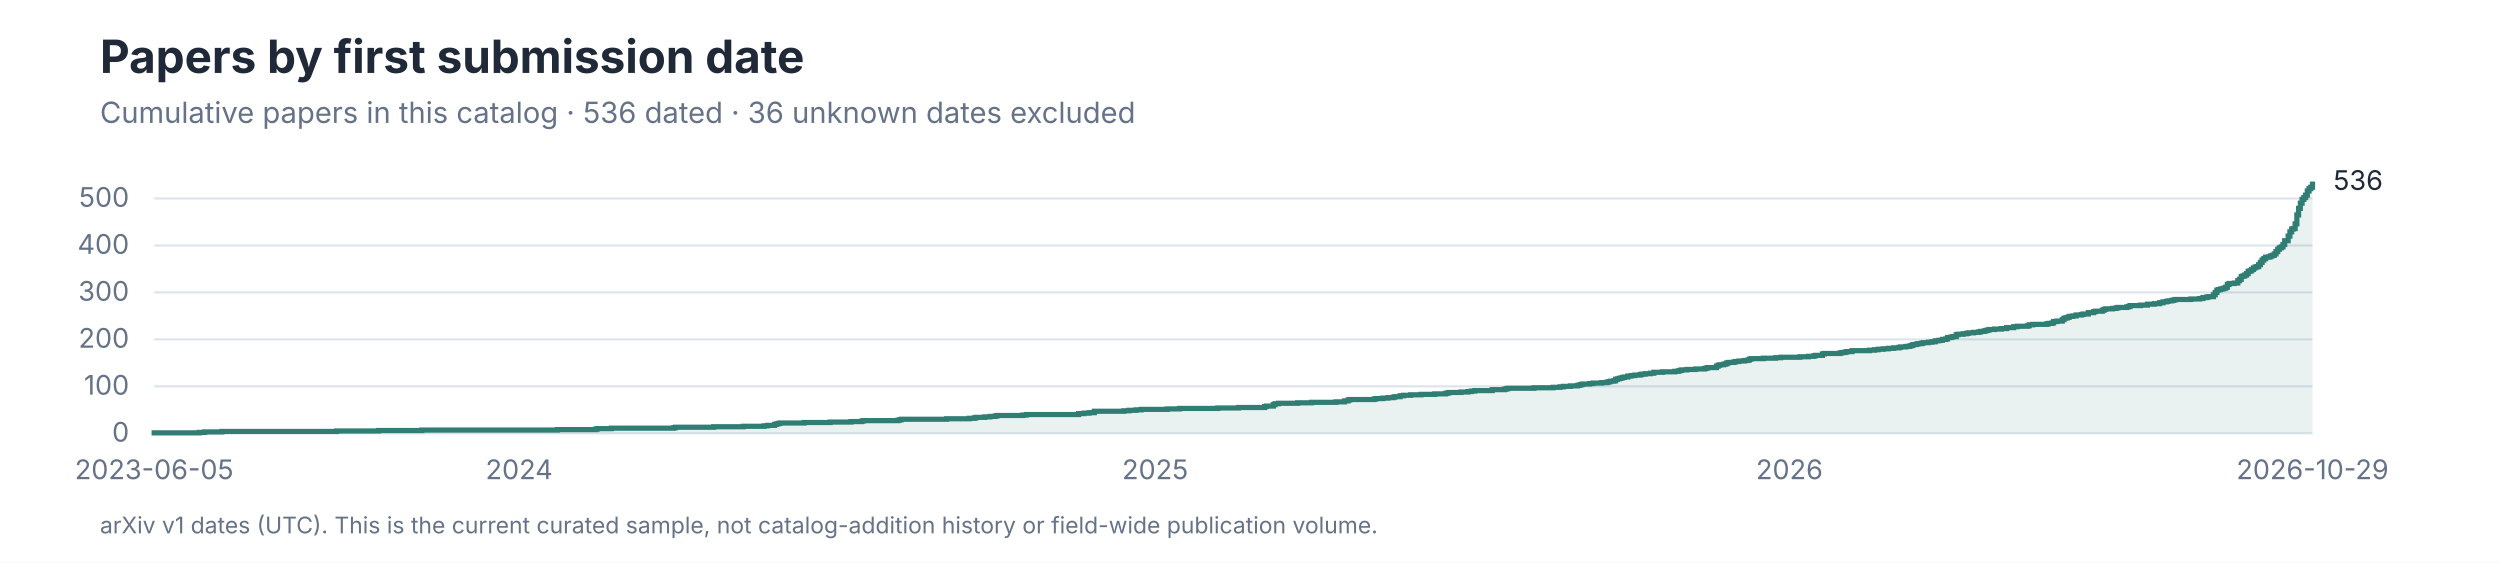
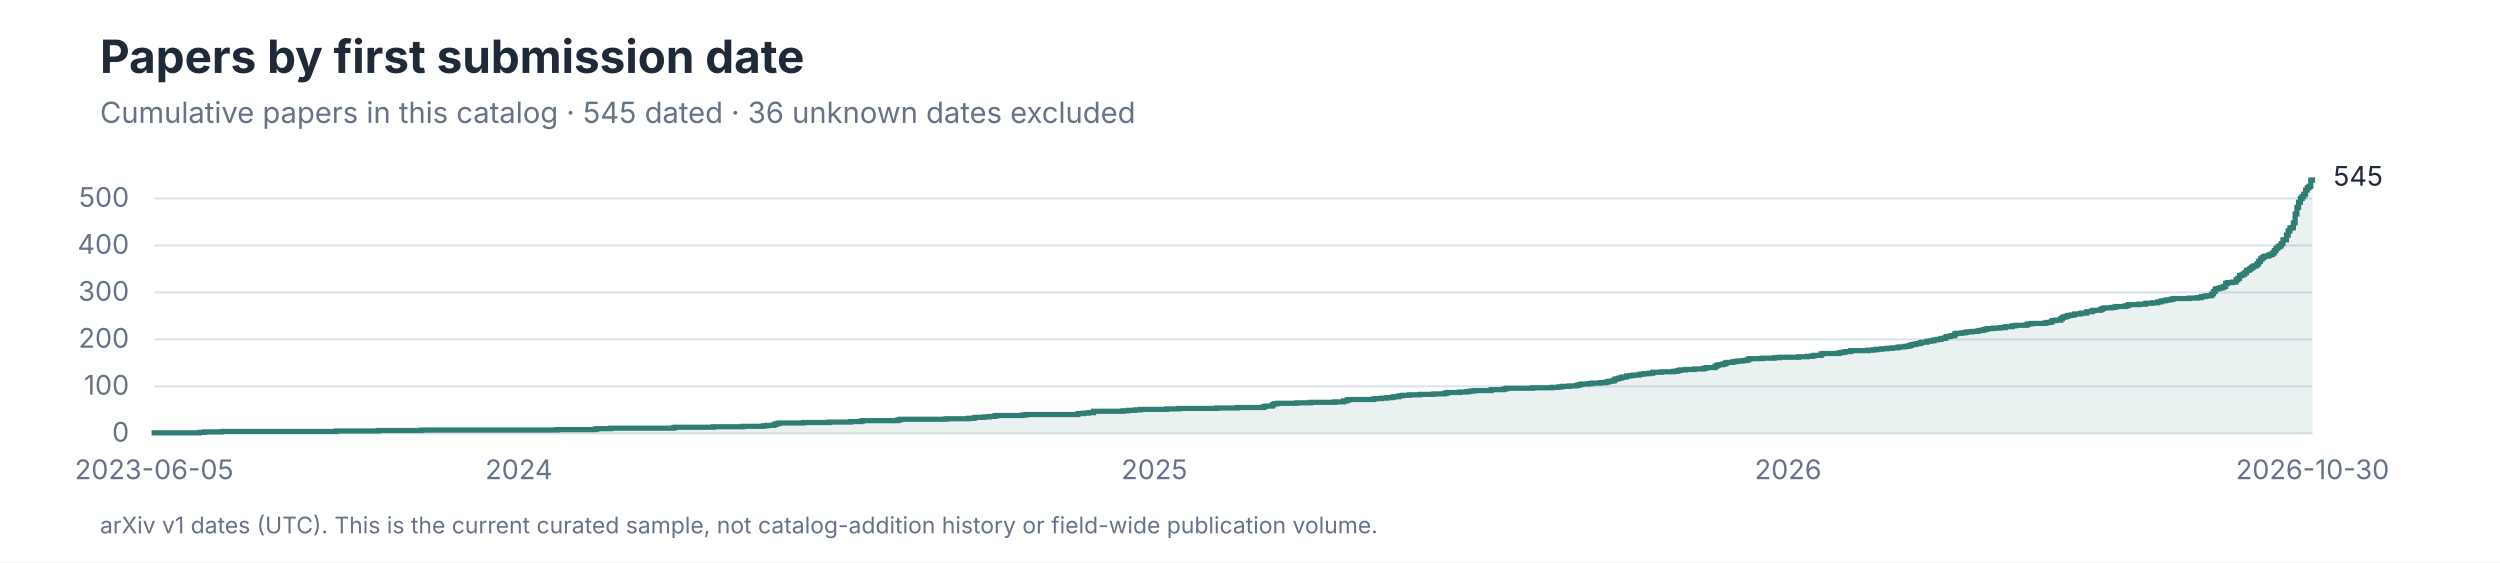
<svg xmlns="http://www.w3.org/2000/svg" role="img" aria-labelledby="title desc" viewBox="0 0 1200 270">
  <style>
text { font-family: -apple-system, BlinkMacSystemFont, 'Segoe UI', sans-serif; }
.title { font-size: 28px; font-weight: 650; fill: #202938; }
.subtitle { font-size: 14px; fill: #657287; }
.axis { font-size: 13px; fill: #657287; }
.label { font-size: 13px; fill: #202938; }
.small { font-size: 11px; fill: #657287; }
</style>
  <rect width="1200" height="270" fill="#FFFFFF" />
  <text x="48" y="35" font-size="22" font-weight="650" fill="#202938">Papers by first submission date</text>
-   <text class="subtitle" x="48" y="59">Cumulative papers in this catalog · 536 dated · 36 unknown dates excluded</text>
+   <text class="subtitle" x="48" y="59">Cumulative papers in this catalog · 545 dated · 36 unknown dates excluded</text>
  <line x1="74" y1="208.00" x2="1110" y2="208.00" stroke="#DCE3EC" />
  <text class="axis" x="62" y="212.00" text-anchor="end">0</text>
  <line x1="74" y1="185.45" x2="1110" y2="185.45" stroke="#DCE3EC" />
  <text class="axis" x="62" y="189.45" text-anchor="end">100</text>
  <line x1="74" y1="162.91" x2="1110" y2="162.91" stroke="#DCE3EC" />
  <text class="axis" x="62" y="166.91" text-anchor="end">200</text>
  <line x1="74" y1="140.36" x2="1110" y2="140.36" stroke="#DCE3EC" />
  <text class="axis" x="62" y="144.36" text-anchor="end">300</text>
  <line x1="74" y1="117.82" x2="1110" y2="117.82" stroke="#DCE3EC" />
  <text class="axis" x="62" y="121.82" text-anchor="end">400</text>
  <line x1="74" y1="95.27" x2="1110" y2="95.27" stroke="#DCE3EC" />
  <text class="axis" x="62" y="99.27" text-anchor="end">500</text>
-   <path d="M 74 208 H 74.00 V 207.77 H 95.69 V 207.55 H 98.19 V 207.32 H 106.53 V 207.10 H 161.58 V 206.87 H 181.60 V 206.65 H 202.46 V 206.42 H 267.52 V 206.20 H 285.87 V 205.97 H 286.71 V 205.75 H 293.38 V 205.52 H 323.41 V 205.29 H 324.24 V 205.07 H 342.59 V 204.84 H 356.77 V 204.62 H 366.78 V 204.39 H 368.45 V 204.17 H 371.79 V 203.72 H 372.62 V 203.49 H 373.46 V 203.27 H 374.29 V 203.04 H 385.97 V 202.81 H 398.48 V 202.59 H 408.49 V 202.36 H 413.49 V 202.14 H 414.33 V 201.91 H 431.01 V 201.69 H 431.85 V 201.46 H 432.68 V 201.24 H 454.37 V 201.01 H 465.21 V 200.79 H 467.71 V 200.56 H 468.55 V 200.33 H 472.72 V 200.11 H 475.22 V 199.88 H 477.72 V 199.66 H 478.56 V 199.43 H 491.07 V 199.21 H 492.74 V 198.98 H 517.76 V 198.53 H 520.26 V 198.31 H 522.77 V 198.08 H 525.27 V 197.40 H 539.45 V 197.18 H 541.95 V 196.95 H 545.29 V 196.73 H 547.79 V 196.50 H 560.30 V 196.28 H 566.14 V 196.05 H 584.49 V 195.83 H 594.50 V 195.60 H 607.01 V 195.15 H 607.85 V 194.92 H 611.19 V 194.25 H 612.02 V 193.80 H 613.69 V 193.57 H 622.86 V 193.35 H 629.54 V 193.12 H 641.21 V 192.89 H 645.38 V 192.44 H 647.05 V 191.99 H 647.89 V 191.77 H 659.57 V 191.54 H 660.40 V 191.32 H 663.74 V 191.09 H 666.24 V 190.87 H 668.74 V 190.64 H 669.57 V 190.41 H 672.08 V 189.96 H 673.75 V 189.74 H 677.08 V 189.51 H 682.09 V 189.29 H 688.76 V 189.06 H 693.76 V 188.84 H 694.60 V 188.61 H 695.43 V 188.39 H 701.27 V 188.16 H 704.61 V 187.93 H 706.28 V 187.71 H 707.95 V 187.48 H 716.29 V 187.03 H 722.13 V 186.81 H 722.96 V 186.58 H 723.79 V 186.36 H 736.31 V 186.13 H 745.48 V 185.91 H 748.82 V 185.68 H 750.49 V 185.45 H 753.82 V 185.23 H 757.16 V 185.00 H 757.99 V 184.78 H 758.83 V 184.55 H 759.66 V 184.33 H 763.00 V 184.10 H 764.67 V 183.88 H 768.84 V 183.65 H 771.34 V 183.43 H 772.17 V 183.20 H 773.01 V 182.97 H 774.68 V 182.75 H 775.51 V 182.07 H 776.34 V 181.85 H 777.18 V 181.62 H 778.01 V 181.40 H 778.85 V 181.17 H 779.68 V 180.95 H 781.35 V 180.49 H 783.02 V 180.27 H 784.69 V 180.04 H 787.19 V 179.82 H 788.02 V 179.59 H 789.69 V 179.37 H 792.19 V 179.14 H 793.86 V 178.69 H 798.03 V 178.47 H 803.87 V 178.24 H 805.54 V 178.01 H 806.37 V 177.79 H 807.21 V 177.56 H 809.71 V 177.34 H 813.88 V 177.11 H 818.05 V 176.89 H 818.89 V 176.66 H 819.72 V 176.44 H 823.89 V 175.76 H 824.72 V 175.31 H 825.56 V 175.08 H 827.23 V 174.86 H 828.06 V 174.63 H 828.90 V 174.18 H 829.73 V 173.96 H 832.23 V 173.73 H 833.07 V 173.51 H 834.73 V 173.28 H 837.24 V 173.05 H 838.90 V 172.83 H 839.74 V 172.38 H 840.57 V 172.15 H 846.41 V 171.93 H 852.25 V 171.70 H 854.75 V 171.48 H 863.93 V 171.25 H 868.10 V 171.03 H 870.60 V 170.80 H 871.44 V 170.57 H 874.77 V 169.90 H 875.61 V 169.67 H 883.11 V 169.45 H 883.95 V 169.22 H 885.62 V 169.00 H 886.45 V 168.77 H 888.95 V 168.32 H 897.29 V 168.09 H 899.80 V 167.87 H 901.47 V 167.64 H 903.97 V 167.42 H 906.47 V 167.19 H 908.97 V 166.97 H 911.48 V 166.74 H 912.31 V 166.52 H 914.81 V 166.29 H 916.48 V 166.07 H 917.31 V 165.84 H 918.15 V 165.39 H 919.82 V 165.16 H 920.65 V 164.94 H 922.32 V 164.71 H 923.15 V 164.49 H 925.66 V 164.26 H 927.32 V 164.04 H 928.99 V 163.59 H 930.66 V 163.36 H 932.33 V 162.91 H 934.00 V 162.68 H 934.83 V 162.01 H 936.50 V 161.78 H 937.33 V 161.56 H 939.00 V 160.65 H 939.84 V 160.43 H 942.34 V 160.20 H 944.01 V 159.98 H 944.84 V 159.75 H 947.34 V 159.53 H 949.85 V 159.30 H 950.68 V 159.08 H 952.35 V 158.85 H 953.18 V 158.63 H 954.02 V 158.40 H 954.85 V 158.17 H 957.35 V 157.95 H 960.69 V 157.72 H 963.19 V 157.27 H 966.53 V 156.82 H 968.20 V 156.60 H 973.20 V 156.37 H 974.04 V 155.92 H 975.70 V 155.69 H 982.38 V 155.47 H 983.21 V 155.24 H 984.88 V 155.02 H 985.71 V 154.34 H 987.38 V 154.12 H 989.88 V 153.44 H 990.72 V 152.76 H 991.55 V 152.54 H 992.39 V 152.31 H 993.22 V 151.86 H 994.89 V 151.64 H 996.56 V 151.19 H 999.06 V 150.96 H 999.89 V 150.73 H 1002.40 V 150.06 H 1004.90 V 149.61 H 1005.73 V 149.38 H 1009.07 V 148.93 H 1009.90 V 148.48 H 1010.74 V 148.25 H 1014.07 V 148.03 H 1015.74 V 147.80 H 1016.58 V 147.58 H 1020.75 V 147.35 H 1021.58 V 147.13 H 1022.42 V 146.68 H 1027.42 V 146.45 H 1030.76 V 146.00 H 1034.09 V 145.77 H 1036.60 V 145.32 H 1038.26 V 144.87 H 1039.93 V 144.65 H 1040.77 V 144.42 H 1042.43 V 144.20 H 1043.27 V 143.97 H 1044.10 V 143.75 H 1051.61 V 143.52 H 1055.78 V 143.29 H 1057.45 V 142.84 H 1059.12 V 142.62 H 1059.95 V 142.39 H 1062.45 V 141.49 H 1063.29 V 140.36 H 1064.12 V 139.24 H 1064.96 V 139.01 H 1065.79 V 138.79 H 1066.62 V 138.56 H 1067.46 V 138.33 H 1068.29 V 137.88 H 1069.13 V 136.53 H 1069.96 V 136.08 H 1072.46 V 135.85 H 1074.13 V 134.73 H 1074.97 V 134.05 H 1075.80 V 132.70 H 1076.63 V 132.47 H 1077.47 V 132.02 H 1078.30 V 131.35 H 1079.14 V 130.22 H 1079.97 V 129.99 H 1080.81 V 129.32 H 1081.64 V 128.64 H 1082.47 V 128.19 H 1083.31 V 127.96 H 1084.14 V 127.06 H 1084.98 V 125.93 H 1085.81 V 124.81 H 1086.64 V 124.13 H 1087.48 V 123.45 H 1089.15 V 123.23 H 1089.98 V 122.78 H 1090.81 V 122.55 H 1091.65 V 121.88 H 1092.48 V 120.75 H 1093.32 V 119.62 H 1094.15 V 118.95 H 1094.99 V 118.49 H 1095.82 V 117.37 H 1096.65 V 115.56 H 1098.32 V 113.31 H 1099.16 V 111.28 H 1099.99 V 109.93 H 1100.82 V 109.70 H 1101.66 V 107.45 H 1102.49 V 103.16 H 1103.33 V 100.01 H 1104.16 V 97.53 H 1105.00 V 95.72 H 1105.83 V 94.82 H 1106.66 V 93.69 H 1107.50 V 91.67 H 1108.33 V 90.54 H 1109.17 V 89.86 H 1110.00 V 87.16 L 1110 208 Z" fill="#2F7D73" fill-opacity="0.10" />
-   <path d="M 74 208 H 74.00 V 207.77 H 95.69 V 207.55 H 98.19 V 207.32 H 106.53 V 207.10 H 161.58 V 206.87 H 181.60 V 206.65 H 202.46 V 206.42 H 267.52 V 206.20 H 285.87 V 205.97 H 286.71 V 205.75 H 293.38 V 205.52 H 323.41 V 205.29 H 324.24 V 205.07 H 342.59 V 204.84 H 356.77 V 204.62 H 366.78 V 204.39 H 368.45 V 204.17 H 371.79 V 203.72 H 372.62 V 203.49 H 373.46 V 203.27 H 374.29 V 203.04 H 385.97 V 202.81 H 398.48 V 202.59 H 408.49 V 202.36 H 413.49 V 202.14 H 414.33 V 201.91 H 431.01 V 201.69 H 431.85 V 201.46 H 432.68 V 201.24 H 454.37 V 201.01 H 465.21 V 200.79 H 467.71 V 200.56 H 468.55 V 200.33 H 472.72 V 200.11 H 475.22 V 199.88 H 477.72 V 199.66 H 478.56 V 199.43 H 491.07 V 199.21 H 492.74 V 198.98 H 517.76 V 198.53 H 520.26 V 198.31 H 522.77 V 198.08 H 525.27 V 197.40 H 539.45 V 197.18 H 541.95 V 196.95 H 545.29 V 196.73 H 547.79 V 196.50 H 560.30 V 196.28 H 566.14 V 196.05 H 584.49 V 195.83 H 594.50 V 195.60 H 607.01 V 195.15 H 607.85 V 194.92 H 611.19 V 194.25 H 612.02 V 193.80 H 613.69 V 193.57 H 622.86 V 193.35 H 629.54 V 193.12 H 641.21 V 192.89 H 645.38 V 192.44 H 647.05 V 191.99 H 647.89 V 191.77 H 659.57 V 191.54 H 660.40 V 191.32 H 663.74 V 191.09 H 666.24 V 190.87 H 668.74 V 190.64 H 669.57 V 190.41 H 672.08 V 189.96 H 673.75 V 189.74 H 677.08 V 189.51 H 682.09 V 189.29 H 688.76 V 189.06 H 693.76 V 188.84 H 694.60 V 188.61 H 695.43 V 188.39 H 701.27 V 188.16 H 704.61 V 187.93 H 706.28 V 187.71 H 707.95 V 187.48 H 716.29 V 187.03 H 722.13 V 186.81 H 722.96 V 186.58 H 723.79 V 186.36 H 736.31 V 186.13 H 745.48 V 185.91 H 748.82 V 185.68 H 750.49 V 185.45 H 753.82 V 185.23 H 757.16 V 185.00 H 757.99 V 184.78 H 758.83 V 184.55 H 759.66 V 184.33 H 763.00 V 184.10 H 764.67 V 183.88 H 768.84 V 183.65 H 771.34 V 183.43 H 772.17 V 183.20 H 773.01 V 182.97 H 774.68 V 182.75 H 775.51 V 182.07 H 776.34 V 181.85 H 777.18 V 181.62 H 778.01 V 181.40 H 778.85 V 181.17 H 779.68 V 180.95 H 781.35 V 180.49 H 783.02 V 180.27 H 784.69 V 180.04 H 787.19 V 179.82 H 788.02 V 179.59 H 789.69 V 179.37 H 792.19 V 179.14 H 793.86 V 178.69 H 798.03 V 178.47 H 803.87 V 178.24 H 805.54 V 178.01 H 806.37 V 177.79 H 807.21 V 177.56 H 809.71 V 177.34 H 813.88 V 177.11 H 818.05 V 176.89 H 818.89 V 176.66 H 819.72 V 176.44 H 823.89 V 175.76 H 824.72 V 175.31 H 825.56 V 175.08 H 827.23 V 174.86 H 828.06 V 174.63 H 828.90 V 174.18 H 829.73 V 173.96 H 832.23 V 173.73 H 833.07 V 173.51 H 834.73 V 173.28 H 837.24 V 173.05 H 838.90 V 172.83 H 839.74 V 172.38 H 840.57 V 172.15 H 846.41 V 171.93 H 852.25 V 171.70 H 854.75 V 171.48 H 863.93 V 171.25 H 868.10 V 171.03 H 870.60 V 170.80 H 871.44 V 170.57 H 874.77 V 169.90 H 875.61 V 169.67 H 883.11 V 169.45 H 883.95 V 169.22 H 885.62 V 169.00 H 886.45 V 168.77 H 888.95 V 168.32 H 897.29 V 168.09 H 899.80 V 167.87 H 901.47 V 167.64 H 903.97 V 167.42 H 906.47 V 167.19 H 908.97 V 166.97 H 911.48 V 166.74 H 912.31 V 166.52 H 914.81 V 166.29 H 916.48 V 166.07 H 917.31 V 165.84 H 918.15 V 165.39 H 919.82 V 165.16 H 920.65 V 164.94 H 922.32 V 164.71 H 923.15 V 164.49 H 925.66 V 164.26 H 927.32 V 164.04 H 928.99 V 163.59 H 930.66 V 163.36 H 932.33 V 162.91 H 934.00 V 162.68 H 934.83 V 162.01 H 936.50 V 161.78 H 937.33 V 161.56 H 939.00 V 160.65 H 939.84 V 160.43 H 942.34 V 160.20 H 944.01 V 159.98 H 944.84 V 159.75 H 947.34 V 159.53 H 949.85 V 159.30 H 950.68 V 159.08 H 952.35 V 158.85 H 953.18 V 158.63 H 954.02 V 158.40 H 954.85 V 158.17 H 957.35 V 157.95 H 960.69 V 157.72 H 963.19 V 157.27 H 966.53 V 156.82 H 968.20 V 156.60 H 973.20 V 156.37 H 974.04 V 155.92 H 975.70 V 155.69 H 982.38 V 155.47 H 983.21 V 155.24 H 984.88 V 155.02 H 985.71 V 154.34 H 987.38 V 154.12 H 989.88 V 153.44 H 990.72 V 152.76 H 991.55 V 152.54 H 992.39 V 152.31 H 993.22 V 151.86 H 994.89 V 151.64 H 996.56 V 151.19 H 999.06 V 150.96 H 999.89 V 150.73 H 1002.40 V 150.06 H 1004.90 V 149.61 H 1005.73 V 149.38 H 1009.07 V 148.93 H 1009.90 V 148.48 H 1010.74 V 148.25 H 1014.07 V 148.03 H 1015.74 V 147.80 H 1016.58 V 147.58 H 1020.75 V 147.35 H 1021.58 V 147.13 H 1022.42 V 146.68 H 1027.42 V 146.45 H 1030.76 V 146.00 H 1034.09 V 145.77 H 1036.60 V 145.32 H 1038.26 V 144.87 H 1039.93 V 144.65 H 1040.77 V 144.42 H 1042.43 V 144.20 H 1043.27 V 143.97 H 1044.10 V 143.75 H 1051.61 V 143.52 H 1055.78 V 143.29 H 1057.45 V 142.84 H 1059.12 V 142.62 H 1059.95 V 142.39 H 1062.45 V 141.49 H 1063.29 V 140.36 H 1064.12 V 139.24 H 1064.96 V 139.01 H 1065.79 V 138.79 H 1066.62 V 138.56 H 1067.46 V 138.33 H 1068.29 V 137.88 H 1069.13 V 136.53 H 1069.96 V 136.08 H 1072.46 V 135.85 H 1074.13 V 134.73 H 1074.97 V 134.05 H 1075.80 V 132.70 H 1076.63 V 132.47 H 1077.47 V 132.02 H 1078.30 V 131.35 H 1079.14 V 130.22 H 1079.97 V 129.99 H 1080.81 V 129.32 H 1081.64 V 128.64 H 1082.47 V 128.19 H 1083.31 V 127.96 H 1084.14 V 127.06 H 1084.98 V 125.93 H 1085.81 V 124.81 H 1086.64 V 124.13 H 1087.48 V 123.45 H 1089.15 V 123.23 H 1089.98 V 122.78 H 1090.81 V 122.55 H 1091.65 V 121.88 H 1092.48 V 120.75 H 1093.32 V 119.62 H 1094.15 V 118.95 H 1094.99 V 118.49 H 1095.82 V 117.37 H 1096.65 V 115.56 H 1098.32 V 113.31 H 1099.16 V 111.28 H 1099.99 V 109.93 H 1100.82 V 109.70 H 1101.66 V 107.45 H 1102.49 V 103.16 H 1103.33 V 100.01 H 1104.16 V 97.53 H 1105.00 V 95.72 H 1105.83 V 94.82 H 1106.66 V 93.69 H 1107.50 V 91.67 H 1108.33 V 90.54 H 1109.17 V 89.86 H 1110.00 V 87.16" fill="none" stroke="#2F7D73" stroke-width="2.5" />
-   <text class="label" x="1120" y="91.16">536</text>
+   <path d="M 74 208 H 74.00 V 207.77 H 95.67 V 207.55 H 98.17 V 207.32 H 106.51 V 207.10 H 161.51 V 206.87 H 181.52 V 206.65 H 202.35 V 206.42 H 267.36 V 206.20 H 285.70 V 205.97 H 286.53 V 205.75 H 293.20 V 205.52 H 323.21 V 205.29 H 324.04 V 205.07 H 342.38 V 204.84 H 356.55 V 204.62 H 366.55 V 204.39 H 368.21 V 204.17 H 371.55 V 203.72 H 372.38 V 203.49 H 373.21 V 203.27 H 374.05 V 203.04 H 385.72 V 202.81 H 398.22 V 202.59 H 408.22 V 202.36 H 413.22 V 202.14 H 414.05 V 201.91 H 430.72 V 201.69 H 431.56 V 201.46 H 432.39 V 201.24 H 454.06 V 201.01 H 464.90 V 200.79 H 467.40 V 200.56 H 468.23 V 200.33 H 472.40 V 200.11 H 474.90 V 199.88 H 477.40 V 199.66 H 478.23 V 199.43 H 490.73 V 199.21 H 492.40 V 198.98 H 517.40 V 198.53 H 519.91 V 198.31 H 522.41 V 198.08 H 524.91 V 197.40 H 539.07 V 197.18 H 541.58 V 196.95 H 544.91 V 196.73 H 547.41 V 196.50 H 559.91 V 196.28 H 565.75 V 196.05 H 584.08 V 195.83 H 594.08 V 195.60 H 606.59 V 195.15 H 607.42 V 194.92 H 610.75 V 194.25 H 611.59 V 193.80 H 613.25 V 193.57 H 622.42 V 193.35 H 629.09 V 193.12 H 640.76 V 192.89 H 644.93 V 192.44 H 646.59 V 191.99 H 647.43 V 191.77 H 659.09 V 191.54 H 659.93 V 191.32 H 663.26 V 191.09 H 665.76 V 190.87 H 668.26 V 190.64 H 669.10 V 190.41 H 671.60 V 189.96 H 673.26 V 189.74 H 676.60 V 189.51 H 681.60 V 189.29 H 688.27 V 189.06 H 693.27 V 188.84 H 694.10 V 188.61 H 694.93 V 188.39 H 700.77 V 188.16 H 704.10 V 187.93 H 705.77 V 187.71 H 707.44 V 187.48 H 715.77 V 187.03 H 721.60 V 186.81 H 722.44 V 186.58 H 723.27 V 186.36 H 735.77 V 186.13 H 744.94 V 185.91 H 748.28 V 185.68 H 749.94 V 185.45 H 753.28 V 185.23 H 756.61 V 185.00 H 757.44 V 184.78 H 758.28 V 184.55 H 759.11 V 184.33 H 762.44 V 184.10 H 764.11 V 183.88 H 768.28 V 183.65 H 770.78 V 183.43 H 771.61 V 183.20 H 772.45 V 182.97 H 774.11 V 182.75 H 774.95 V 182.07 H 775.78 V 181.85 H 776.61 V 181.62 H 777.45 V 181.40 H 778.28 V 181.17 H 779.11 V 180.95 H 780.78 V 180.49 H 782.45 V 180.27 H 784.11 V 180.04 H 786.61 V 179.82 H 787.45 V 179.59 H 789.12 V 179.37 H 791.62 V 179.14 H 793.28 V 178.69 H 797.45 V 178.47 H 803.28 V 178.24 H 804.95 V 178.01 H 805.78 V 177.79 H 806.62 V 177.56 H 809.12 V 177.34 H 813.29 V 177.11 H 817.45 V 176.89 H 818.29 V 176.66 H 819.12 V 176.44 H 823.29 V 175.76 H 824.12 V 175.31 H 824.95 V 175.08 H 826.62 V 174.86 H 827.45 V 174.63 H 828.29 V 174.18 H 829.12 V 173.96 H 831.62 V 173.73 H 832.46 V 173.51 H 834.12 V 173.28 H 836.62 V 173.05 H 838.29 V 172.83 H 839.12 V 172.38 H 839.96 V 172.15 H 845.79 V 171.93 H 851.63 V 171.70 H 854.13 V 171.48 H 863.29 V 171.25 H 867.46 V 171.03 H 869.96 V 170.80 H 870.79 V 170.57 H 874.13 V 169.90 H 874.96 V 169.67 H 882.46 V 169.45 H 883.30 V 169.22 H 884.96 V 169.00 H 885.80 V 168.77 H 888.30 V 168.32 H 896.63 V 168.09 H 899.13 V 167.87 H 900.80 V 167.64 H 903.30 V 167.42 H 905.80 V 167.19 H 908.30 V 166.97 H 910.80 V 166.74 H 911.63 V 166.52 H 914.14 V 166.29 H 915.80 V 166.07 H 916.64 V 165.84 H 917.47 V 165.39 H 919.14 V 165.16 H 919.97 V 164.94 H 921.64 V 164.49 H 922.47 V 164.26 H 924.97 V 163.81 H 926.64 V 163.59 H 928.30 V 163.13 H 929.97 V 162.91 H 931.64 V 162.46 H 933.30 V 162.23 H 934.14 V 161.56 H 935.81 V 161.33 H 936.64 V 161.11 H 938.31 V 160.20 H 939.14 V 159.98 H 941.64 V 159.75 H 943.31 V 159.53 H 944.14 V 159.30 H 946.64 V 159.08 H 949.14 V 158.85 H 949.97 V 158.63 H 951.64 V 158.40 H 952.47 V 158.17 H 953.31 V 157.95 H 954.14 V 157.72 H 956.64 V 157.50 H 959.98 V 157.27 H 962.48 V 156.82 H 965.81 V 156.37 H 967.48 V 156.15 H 972.48 V 155.92 H 973.31 V 155.47 H 974.98 V 155.24 H 981.65 V 155.02 H 982.48 V 154.79 H 984.15 V 154.57 H 984.98 V 153.89 H 986.65 V 153.67 H 989.15 V 152.99 H 989.98 V 152.31 H 990.81 V 152.09 H 991.65 V 151.86 H 992.48 V 151.41 H 994.15 V 151.19 H 995.81 V 150.73 H 998.32 V 150.51 H 999.15 V 150.28 H 1001.65 V 149.61 H 1004.15 V 149.16 H 1004.98 V 148.93 H 1008.32 V 148.48 H 1009.15 V 148.03 H 1009.98 V 147.80 H 1013.32 V 147.58 H 1014.98 V 147.35 H 1015.82 V 147.13 H 1019.99 V 146.90 H 1020.82 V 146.68 H 1021.65 V 146.23 H 1026.65 V 146.00 H 1029.99 V 145.55 H 1033.32 V 145.32 H 1035.82 V 144.87 H 1037.49 V 144.42 H 1039.16 V 144.20 H 1039.99 V 143.97 H 1041.66 V 143.75 H 1042.49 V 143.52 H 1043.32 V 143.29 H 1050.82 V 143.07 H 1054.99 V 142.84 H 1056.66 V 142.39 H 1058.33 V 142.17 H 1059.16 V 141.94 H 1061.66 V 141.04 H 1062.49 V 139.91 H 1063.33 V 138.79 H 1064.16 V 138.56 H 1064.99 V 138.33 H 1065.83 V 138.11 H 1066.66 V 137.88 H 1067.49 V 137.43 H 1068.33 V 136.08 H 1069.16 V 135.63 H 1071.66 V 135.40 H 1073.33 V 134.28 H 1074.16 V 133.60 H 1074.99 V 132.25 H 1075.83 V 132.02 H 1076.66 V 131.57 H 1077.49 V 130.89 H 1078.33 V 129.77 H 1079.16 V 129.54 H 1080.00 V 128.87 H 1080.83 V 128.19 H 1081.66 V 127.74 H 1082.50 V 127.51 H 1083.33 V 126.61 H 1084.16 V 125.48 H 1085.00 V 124.36 H 1085.83 V 123.68 H 1086.66 V 123.00 H 1088.33 V 122.78 H 1089.16 V 122.33 H 1090.00 V 122.10 H 1090.83 V 121.43 H 1091.66 V 120.30 H 1092.50 V 119.17 H 1093.33 V 118.49 H 1094.16 V 118.04 H 1095.00 V 116.92 H 1095.83 V 115.11 H 1097.50 V 112.86 H 1098.33 V 110.83 H 1099.16 V 109.48 H 1100.00 V 109.25 H 1100.83 V 107.00 H 1101.67 V 102.71 H 1102.50 V 99.56 H 1103.33 V 97.08 H 1104.17 V 95.27 H 1105.00 V 94.37 H 1105.83 V 93.24 H 1106.67 V 91.21 H 1107.50 V 90.09 H 1108.33 V 89.41 H 1109.17 V 86.48 H 1110.00 V 85.13 L 1110 208 Z" fill="#2F7D73" fill-opacity="0.10" />
+   <path d="M 74 208 H 74.00 V 207.77 H 95.67 V 207.55 H 98.17 V 207.32 H 106.51 V 207.10 H 161.51 V 206.87 H 181.52 V 206.65 H 202.35 V 206.42 H 267.36 V 206.20 H 285.70 V 205.97 H 286.53 V 205.75 H 293.20 V 205.52 H 323.21 V 205.29 H 324.04 V 205.07 H 342.38 V 204.84 H 356.55 V 204.62 H 366.55 V 204.39 H 368.21 V 204.17 H 371.55 V 203.72 H 372.38 V 203.49 H 373.21 V 203.27 H 374.05 V 203.04 H 385.72 V 202.81 H 398.22 V 202.59 H 408.22 V 202.36 H 413.22 V 202.14 H 414.05 V 201.91 H 430.72 V 201.69 H 431.56 V 201.46 H 432.39 V 201.24 H 454.06 V 201.01 H 464.90 V 200.79 H 467.40 V 200.56 H 468.23 V 200.33 H 472.40 V 200.11 H 474.90 V 199.88 H 477.40 V 199.66 H 478.23 V 199.43 H 490.73 V 199.21 H 492.40 V 198.98 H 517.40 V 198.53 H 519.91 V 198.31 H 522.41 V 198.08 H 524.91 V 197.40 H 539.07 V 197.18 H 541.58 V 196.95 H 544.91 V 196.73 H 547.41 V 196.50 H 559.91 V 196.28 H 565.75 V 196.05 H 584.08 V 195.83 H 594.08 V 195.60 H 606.59 V 195.15 H 607.42 V 194.92 H 610.75 V 194.25 H 611.59 V 193.80 H 613.25 V 193.57 H 622.42 V 193.35 H 629.09 V 193.12 H 640.76 V 192.89 H 644.93 V 192.44 H 646.59 V 191.99 H 647.43 V 191.77 H 659.09 V 191.54 H 659.93 V 191.32 H 663.26 V 191.09 H 665.76 V 190.87 H 668.26 V 190.64 H 669.10 V 190.41 H 671.60 V 189.96 H 673.26 V 189.74 H 676.60 V 189.51 H 681.60 V 189.29 H 688.27 V 189.06 H 693.27 V 188.84 H 694.10 V 188.61 H 694.93 V 188.39 H 700.77 V 188.16 H 704.10 V 187.93 H 705.77 V 187.71 H 707.44 V 187.48 H 715.77 V 187.03 H 721.60 V 186.81 H 722.44 V 186.58 H 723.27 V 186.36 H 735.77 V 186.13 H 744.94 V 185.91 H 748.28 V 185.68 H 749.94 V 185.45 H 753.28 V 185.23 H 756.61 V 185.00 H 757.44 V 184.78 H 758.28 V 184.55 H 759.11 V 184.33 H 762.44 V 184.10 H 764.11 V 183.88 H 768.28 V 183.65 H 770.78 V 183.43 H 771.61 V 183.20 H 772.45 V 182.97 H 774.11 V 182.75 H 774.95 V 182.07 H 775.78 V 181.85 H 776.61 V 181.62 H 777.45 V 181.40 H 778.28 V 181.17 H 779.11 V 180.95 H 780.78 V 180.49 H 782.45 V 180.27 H 784.11 V 180.04 H 786.61 V 179.82 H 787.45 V 179.59 H 789.12 V 179.37 H 791.62 V 179.14 H 793.28 V 178.69 H 797.45 V 178.47 H 803.28 V 178.24 H 804.95 V 178.01 H 805.78 V 177.79 H 806.62 V 177.56 H 809.12 V 177.34 H 813.29 V 177.11 H 817.45 V 176.89 H 818.29 V 176.66 H 819.12 V 176.44 H 823.29 V 175.76 H 824.12 V 175.31 H 824.95 V 175.08 H 826.62 V 174.86 H 827.45 V 174.63 H 828.29 V 174.18 H 829.12 V 173.96 H 831.62 V 173.73 H 832.46 V 173.51 H 834.12 V 173.28 H 836.62 V 173.05 H 838.29 V 172.83 H 839.12 V 172.38 H 839.96 V 172.15 H 845.79 V 171.93 H 851.63 V 171.70 H 854.13 V 171.48 H 863.29 V 171.25 H 867.46 V 171.03 H 869.96 V 170.80 H 870.79 V 170.57 H 874.13 V 169.90 H 874.96 V 169.67 H 882.46 V 169.45 H 883.30 V 169.22 H 884.96 V 169.00 H 885.80 V 168.77 H 888.30 V 168.32 H 896.63 V 168.09 H 899.13 V 167.87 H 900.80 V 167.64 H 903.30 V 167.42 H 905.80 V 167.19 H 908.30 V 166.97 H 910.80 V 166.74 H 911.63 V 166.52 H 914.14 V 166.29 H 915.80 V 166.07 H 916.64 V 165.84 H 917.47 V 165.39 H 919.14 V 165.16 H 919.97 V 164.94 H 921.64 V 164.49 H 922.47 V 164.26 H 924.97 V 163.81 H 926.64 V 163.59 H 928.30 V 163.13 H 929.97 V 162.91 H 931.64 V 162.46 H 933.30 V 162.23 H 934.14 V 161.56 H 935.81 V 161.33 H 936.64 V 161.11 H 938.31 V 160.20 H 939.14 V 159.98 H 941.64 V 159.75 H 943.31 V 159.53 H 944.14 V 159.30 H 946.64 V 159.08 H 949.14 V 158.85 H 949.97 V 158.63 H 951.64 V 158.40 H 952.47 V 158.17 H 953.31 V 157.95 H 954.14 V 157.72 H 956.64 V 157.50 H 959.98 V 157.27 H 962.48 V 156.82 H 965.81 V 156.37 H 967.48 V 156.15 H 972.48 V 155.92 H 973.31 V 155.47 H 974.98 V 155.24 H 981.65 V 155.02 H 982.48 V 154.79 H 984.15 V 154.57 H 984.98 V 153.89 H 986.65 V 153.67 H 989.15 V 152.99 H 989.98 V 152.31 H 990.81 V 152.09 H 991.65 V 151.86 H 992.48 V 151.41 H 994.15 V 151.19 H 995.81 V 150.73 H 998.32 V 150.51 H 999.15 V 150.28 H 1001.65 V 149.61 H 1004.15 V 149.16 H 1004.98 V 148.93 H 1008.32 V 148.48 H 1009.15 V 148.03 H 1009.98 V 147.80 H 1013.32 V 147.58 H 1014.98 V 147.35 H 1015.82 V 147.13 H 1019.99 V 146.90 H 1020.82 V 146.68 H 1021.65 V 146.23 H 1026.65 V 146.00 H 1029.99 V 145.55 H 1033.32 V 145.32 H 1035.82 V 144.87 H 1037.49 V 144.42 H 1039.16 V 144.20 H 1039.99 V 143.97 H 1041.66 V 143.75 H 1042.49 V 143.52 H 1043.32 V 143.29 H 1050.82 V 143.07 H 1054.99 V 142.84 H 1056.66 V 142.39 H 1058.33 V 142.17 H 1059.16 V 141.94 H 1061.66 V 141.04 H 1062.49 V 139.91 H 1063.33 V 138.79 H 1064.16 V 138.56 H 1064.99 V 138.33 H 1065.83 V 138.11 H 1066.66 V 137.88 H 1067.49 V 137.43 H 1068.33 V 136.08 H 1069.16 V 135.63 H 1071.66 V 135.40 H 1073.33 V 134.28 H 1074.16 V 133.60 H 1074.99 V 132.25 H 1075.83 V 132.02 H 1076.66 V 131.57 H 1077.49 V 130.89 H 1078.33 V 129.77 H 1079.16 V 129.54 H 1080.00 V 128.87 H 1080.83 V 128.19 H 1081.66 V 127.74 H 1082.50 V 127.51 H 1083.33 V 126.61 H 1084.16 V 125.48 H 1085.00 V 124.36 H 1085.83 V 123.68 H 1086.66 V 123.00 H 1088.33 V 122.78 H 1089.16 V 122.33 H 1090.00 V 122.10 H 1090.83 V 121.43 H 1091.66 V 120.30 H 1092.50 V 119.17 H 1093.33 V 118.49 H 1094.16 V 118.04 H 1095.00 V 116.92 H 1095.83 V 115.11 H 1097.50 V 112.86 H 1098.33 V 110.83 H 1099.16 V 109.48 H 1100.00 V 109.25 H 1100.83 V 107.00 H 1101.67 V 102.71 H 1102.50 V 99.56 H 1103.33 V 97.08 H 1104.17 V 95.27 H 1105.00 V 94.37 H 1105.83 V 93.24 H 1106.67 V 91.21 H 1107.50 V 90.09 H 1108.33 V 89.41 H 1109.17 V 86.48 H 1110.00 V 85.13" fill="none" stroke="#2F7D73" stroke-width="2.5" />
+   <text class="label" x="1120" y="89.13">545</text>
  <text class="axis" x="74.00" y="230" text-anchor="middle">2023-06-05</text>
-   <text class="axis" x="249.17" y="230" text-anchor="middle">2024</text>
-   <text class="axis" x="554.46" y="230" text-anchor="middle">2025</text>
-   <text class="axis" x="858.92" y="230" text-anchor="middle">2026</text>
-   <text class="axis" x="1110.00" y="230" text-anchor="middle">2026-10-29</text>
+   <text class="axis" x="249.03" y="230" text-anchor="middle">2024</text>
+   <text class="axis" x="554.08" y="230" text-anchor="middle">2025</text>
+   <text class="axis" x="858.29" y="230" text-anchor="middle">2026</text>
+   <text class="axis" x="1110.00" y="230" text-anchor="middle">2026-10-30</text>
  <text class="small" x="48" y="256">arXiv v1 dates (UTC). This is the current curated sample, not catalog-addition history or field-wide publication volume.</text>
</svg>
